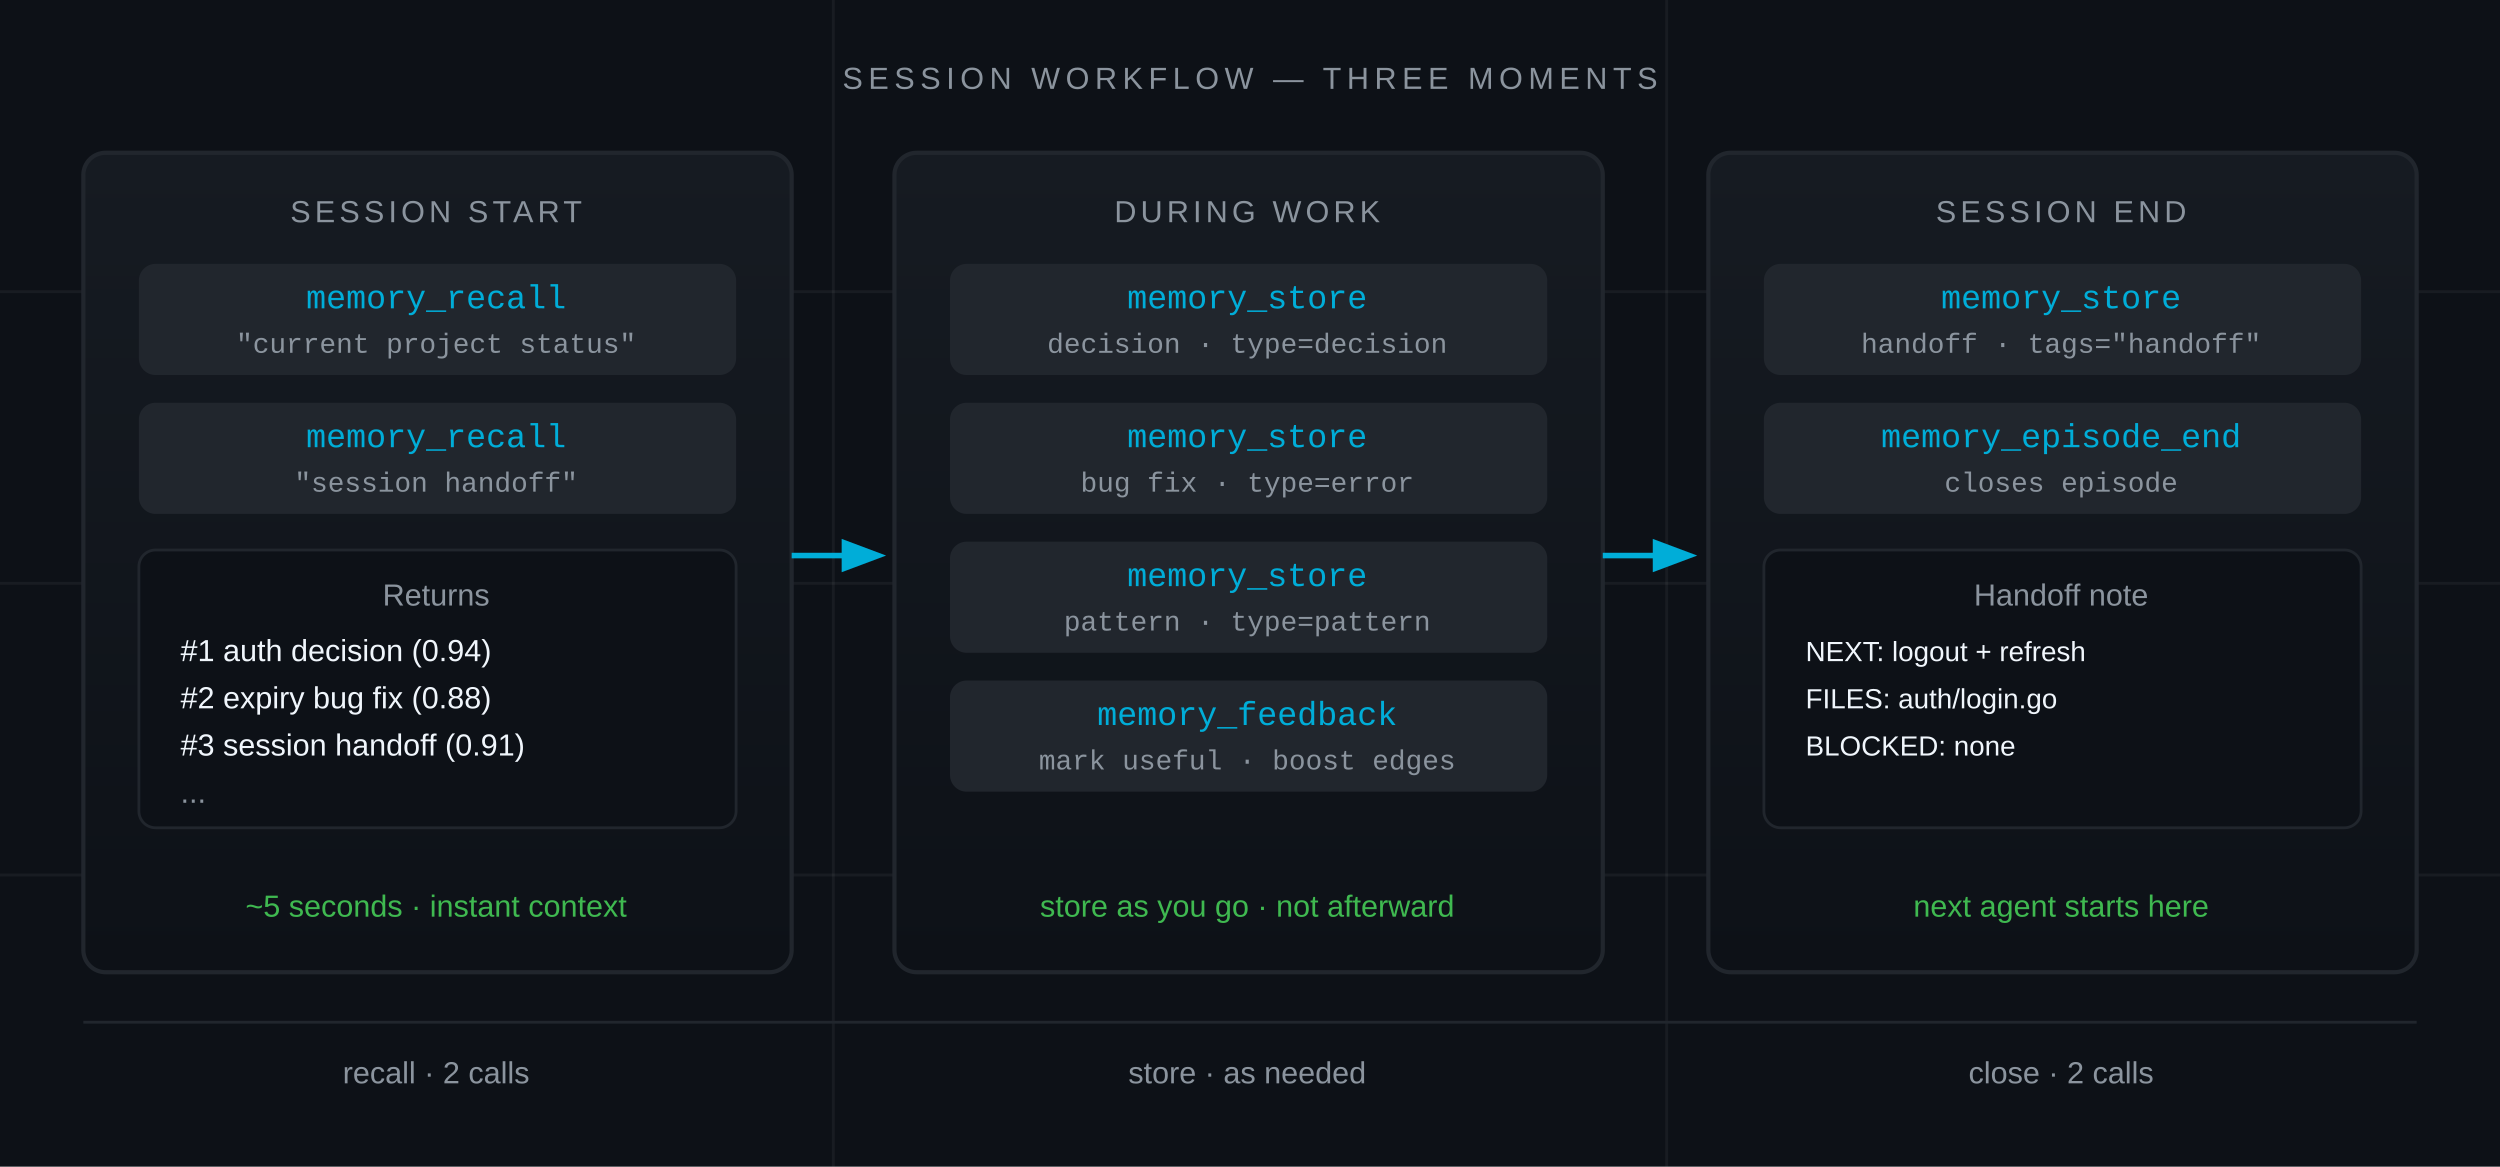
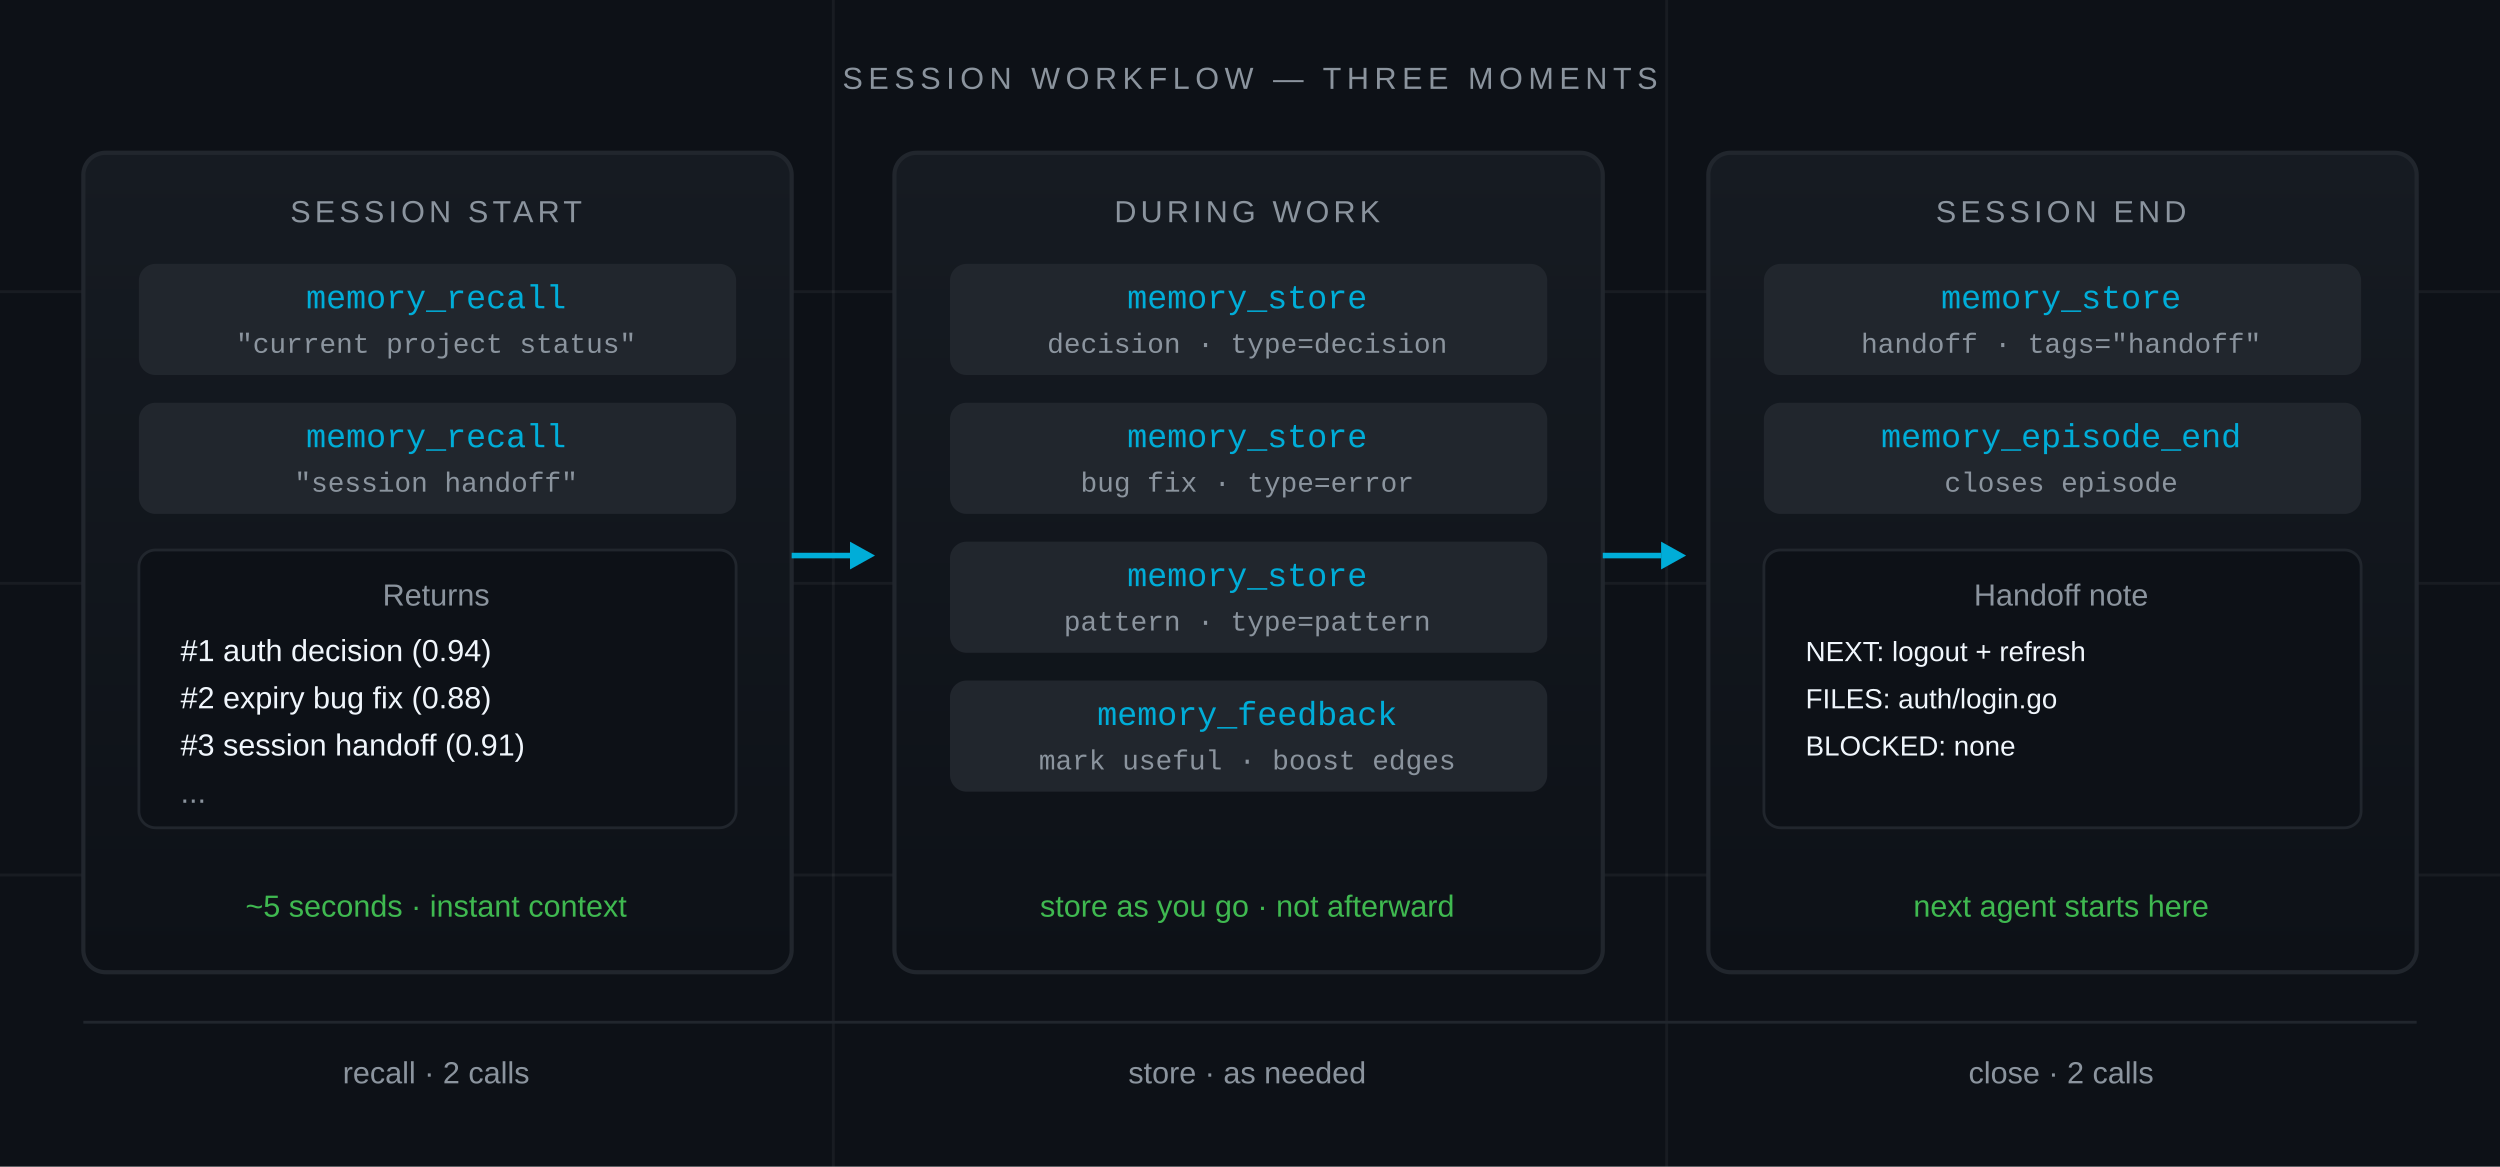
<svg xmlns="http://www.w3.org/2000/svg" viewBox="0 0 900 420" width="900" height="420">
  <defs>
    <linearGradient id="sw-col-grad" x1="0%" y1="0%" x2="0%" y2="100%">
      <stop offset="0%" stop-color="#161b22" />
      <stop offset="100%" stop-color="#0d1117" />
    </linearGradient>
-     <marker id="sw-arrow" markerWidth="8" markerHeight="8" refX="6" refY="3" orient="auto">
-       <path d="M0,0 L0,6 L8,3 z" fill="#00ADD8" />
-     </marker>
  </defs>
  <rect width="900" height="420" fill="#0d1117" />
  <line x1="0" y1="105" x2="900" y2="105" stroke="#f0f6fc" stroke-opacity="0.05" stroke-width="1" />
  <line x1="0" y1="210" x2="900" y2="210" stroke="#f0f6fc" stroke-opacity="0.05" stroke-width="1" />
  <line x1="0" y1="315" x2="900" y2="315" stroke="#f0f6fc" stroke-opacity="0.05" stroke-width="1" />
  <line x1="300" y1="0" x2="300" y2="420" stroke="#f0f6fc" stroke-opacity="0.05" stroke-width="1" />
  <line x1="600" y1="0" x2="600" y2="420" stroke="#f0f6fc" stroke-opacity="0.05" stroke-width="1" />
  <text x="450" y="32" font-family="system-ui,-apple-system,Arial,sans-serif" font-size="11" fill="#8b949e" text-anchor="middle" letter-spacing="2">SESSION WORKFLOW — THREE MOMENTS</text>
  <rect x="30" y="55" width="255" height="295" rx="8" fill="url(#sw-col-grad)" stroke="#21262d" stroke-width="1.5" />
  <text x="157" y="80" font-family="system-ui,-apple-system,Arial,sans-serif" font-size="11" fill="#8b949e" text-anchor="middle" letter-spacing="1.5">SESSION START</text>
  <rect x="50" y="95" width="215" height="40" rx="6" fill="#21262d" />
  <text x="157" y="111" font-family="'Courier New',monospace" font-size="12" fill="#00ADD8" text-anchor="middle">memory_recall</text>
  <text x="157" y="127" font-family="'Courier New',monospace" font-size="10" fill="#8b949e" text-anchor="middle">"current project status"</text>
  <rect x="50" y="145" width="215" height="40" rx="6" fill="#21262d" />
  <text x="157" y="161" font-family="'Courier New',monospace" font-size="12" fill="#00ADD8" text-anchor="middle">memory_recall</text>
  <text x="157" y="177" font-family="'Courier New',monospace" font-size="10" fill="#8b949e" text-anchor="middle">"session handoff"</text>
  <rect x="50" y="198" width="215" height="100" rx="6" fill="#0d1117" stroke="#21262d" stroke-width="1" />
  <text x="157" y="218" font-family="system-ui,-apple-system,Arial,sans-serif" font-size="11" fill="#8b949e" text-anchor="middle">Returns</text>
  <text x="65" y="238" font-family="system-ui,-apple-system,Arial,sans-serif" font-size="11" fill="#f0f6fc">  #1  auth decision (0.94)</text>
  <text x="65" y="255" font-family="system-ui,-apple-system,Arial,sans-serif" font-size="11" fill="#f0f6fc">  #2  expiry bug fix (0.88)</text>
  <text x="65" y="272" font-family="system-ui,-apple-system,Arial,sans-serif" font-size="11" fill="#f0f6fc">  #3  session handoff (0.91)</text>
  <text x="65" y="289" font-family="system-ui,-apple-system,Arial,sans-serif" font-size="11" fill="#8b949e">  ...</text>
  <text x="157" y="330" font-family="system-ui,-apple-system,Arial,sans-serif" font-size="11" fill="#3fb950" text-anchor="middle">~5 seconds · instant context</text>
-   <line x1="285" y1="200" x2="315" y2="200" stroke="#00ADD8" stroke-width="2" marker-end="url(#sw-arrow)" />
+   <line x1="285" y1="200" x2="306.0" y2="200.0" stroke="#00ADD8" stroke-width="2" />
+   <polygon points="315.0,200.0 306.0,205.0 306.0,195.0" fill="#00ADD8" />
  <rect x="322" y="55" width="255" height="295" rx="8" fill="url(#sw-col-grad)" stroke="#21262d" stroke-width="1.5" />
  <text x="449" y="80" font-family="system-ui,-apple-system,Arial,sans-serif" font-size="11" fill="#8b949e" text-anchor="middle" letter-spacing="1.5">DURING WORK</text>
  <rect x="342" y="95" width="215" height="40" rx="6" fill="#21262d" />
  <text x="449" y="111" font-family="'Courier New',monospace" font-size="12" fill="#00ADD8" text-anchor="middle">memory_store</text>
  <text x="449" y="127" font-family="'Courier New',monospace" font-size="10" fill="#8b949e" text-anchor="middle">decision · type=decision</text>
  <rect x="342" y="145" width="215" height="40" rx="6" fill="#21262d" />
  <text x="449" y="161" font-family="'Courier New',monospace" font-size="12" fill="#00ADD8" text-anchor="middle">memory_store</text>
  <text x="449" y="177" font-family="'Courier New',monospace" font-size="10" fill="#8b949e" text-anchor="middle">bug fix · type=error</text>
  <rect x="342" y="195" width="215" height="40" rx="6" fill="#21262d" />
  <text x="449" y="211" font-family="'Courier New',monospace" font-size="12" fill="#00ADD8" text-anchor="middle">memory_store</text>
  <text x="449" y="227" font-family="'Courier New',monospace" font-size="10" fill="#8b949e" text-anchor="middle">pattern · type=pattern</text>
  <rect x="342" y="245" width="215" height="40" rx="6" fill="#21262d" />
  <text x="449" y="261" font-family="'Courier New',monospace" font-size="12" fill="#00ADD8" text-anchor="middle">memory_feedback</text>
  <text x="449" y="277" font-family="'Courier New',monospace" font-size="10" fill="#8b949e" text-anchor="middle">mark useful · boost edges</text>
  <text x="449" y="330" font-family="system-ui,-apple-system,Arial,sans-serif" font-size="11" fill="#3fb950" text-anchor="middle">store as you go · not afterward</text>
-   <line x1="577" y1="200" x2="607" y2="200" stroke="#00ADD8" stroke-width="2" marker-end="url(#sw-arrow)" />
+   <line x1="577" y1="200" x2="598.0" y2="200.0" stroke="#00ADD8" stroke-width="2" />
+   <polygon points="607.0,200.0 598.0,205.0 598.0,195.0" fill="#00ADD8" />
  <rect x="615" y="55" width="255" height="295" rx="8" fill="url(#sw-col-grad)" stroke="#21262d" stroke-width="1.5" />
  <text x="742" y="80" font-family="system-ui,-apple-system,Arial,sans-serif" font-size="11" fill="#8b949e" text-anchor="middle" letter-spacing="1.5">SESSION END</text>
  <rect x="635" y="95" width="215" height="40" rx="6" fill="#21262d" />
  <text x="742" y="111" font-family="'Courier New',monospace" font-size="12" fill="#00ADD8" text-anchor="middle">memory_store</text>
  <text x="742" y="127" font-family="'Courier New',monospace" font-size="10" fill="#8b949e" text-anchor="middle">handoff · tags="handoff"</text>
  <rect x="635" y="145" width="215" height="40" rx="6" fill="#21262d" />
  <text x="742" y="161" font-family="'Courier New',monospace" font-size="12" fill="#00ADD8" text-anchor="middle">memory_episode_end</text>
  <text x="742" y="177" font-family="'Courier New',monospace" font-size="10" fill="#8b949e" text-anchor="middle">closes episode</text>
  <rect x="635" y="198" width="215" height="100" rx="6" fill="#0d1117" stroke="#21262d" stroke-width="1" />
  <text x="742" y="218" font-family="system-ui,-apple-system,Arial,sans-serif" font-size="11" fill="#8b949e" text-anchor="middle">Handoff note</text>
  <text x="650" y="238" font-family="system-ui,-apple-system,Arial,sans-serif" font-size="10" fill="#f0f6fc">NEXT: logout + refresh</text>
  <text x="650" y="255" font-family="system-ui,-apple-system,Arial,sans-serif" font-size="10" fill="#f0f6fc">FILES: auth/login.go</text>
  <text x="650" y="272" font-family="system-ui,-apple-system,Arial,sans-serif" font-size="10" fill="#f0f6fc">BLOCKED: none</text>
  <text x="742" y="330" font-family="system-ui,-apple-system,Arial,sans-serif" font-size="11" fill="#3fb950" text-anchor="middle">next agent starts here</text>
  <line x1="30" y1="368" x2="870" y2="368" stroke="#21262d" stroke-width="1" />
  <text x="157" y="390" font-family="system-ui,-apple-system,Arial,sans-serif" font-size="11" fill="#8b949e" text-anchor="middle">recall · 2 calls</text>
  <text x="449" y="390" font-family="system-ui,-apple-system,Arial,sans-serif" font-size="11" fill="#8b949e" text-anchor="middle">store · as needed</text>
  <text x="742" y="390" font-family="system-ui,-apple-system,Arial,sans-serif" font-size="11" fill="#8b949e" text-anchor="middle">close · 2 calls</text>
</svg>
